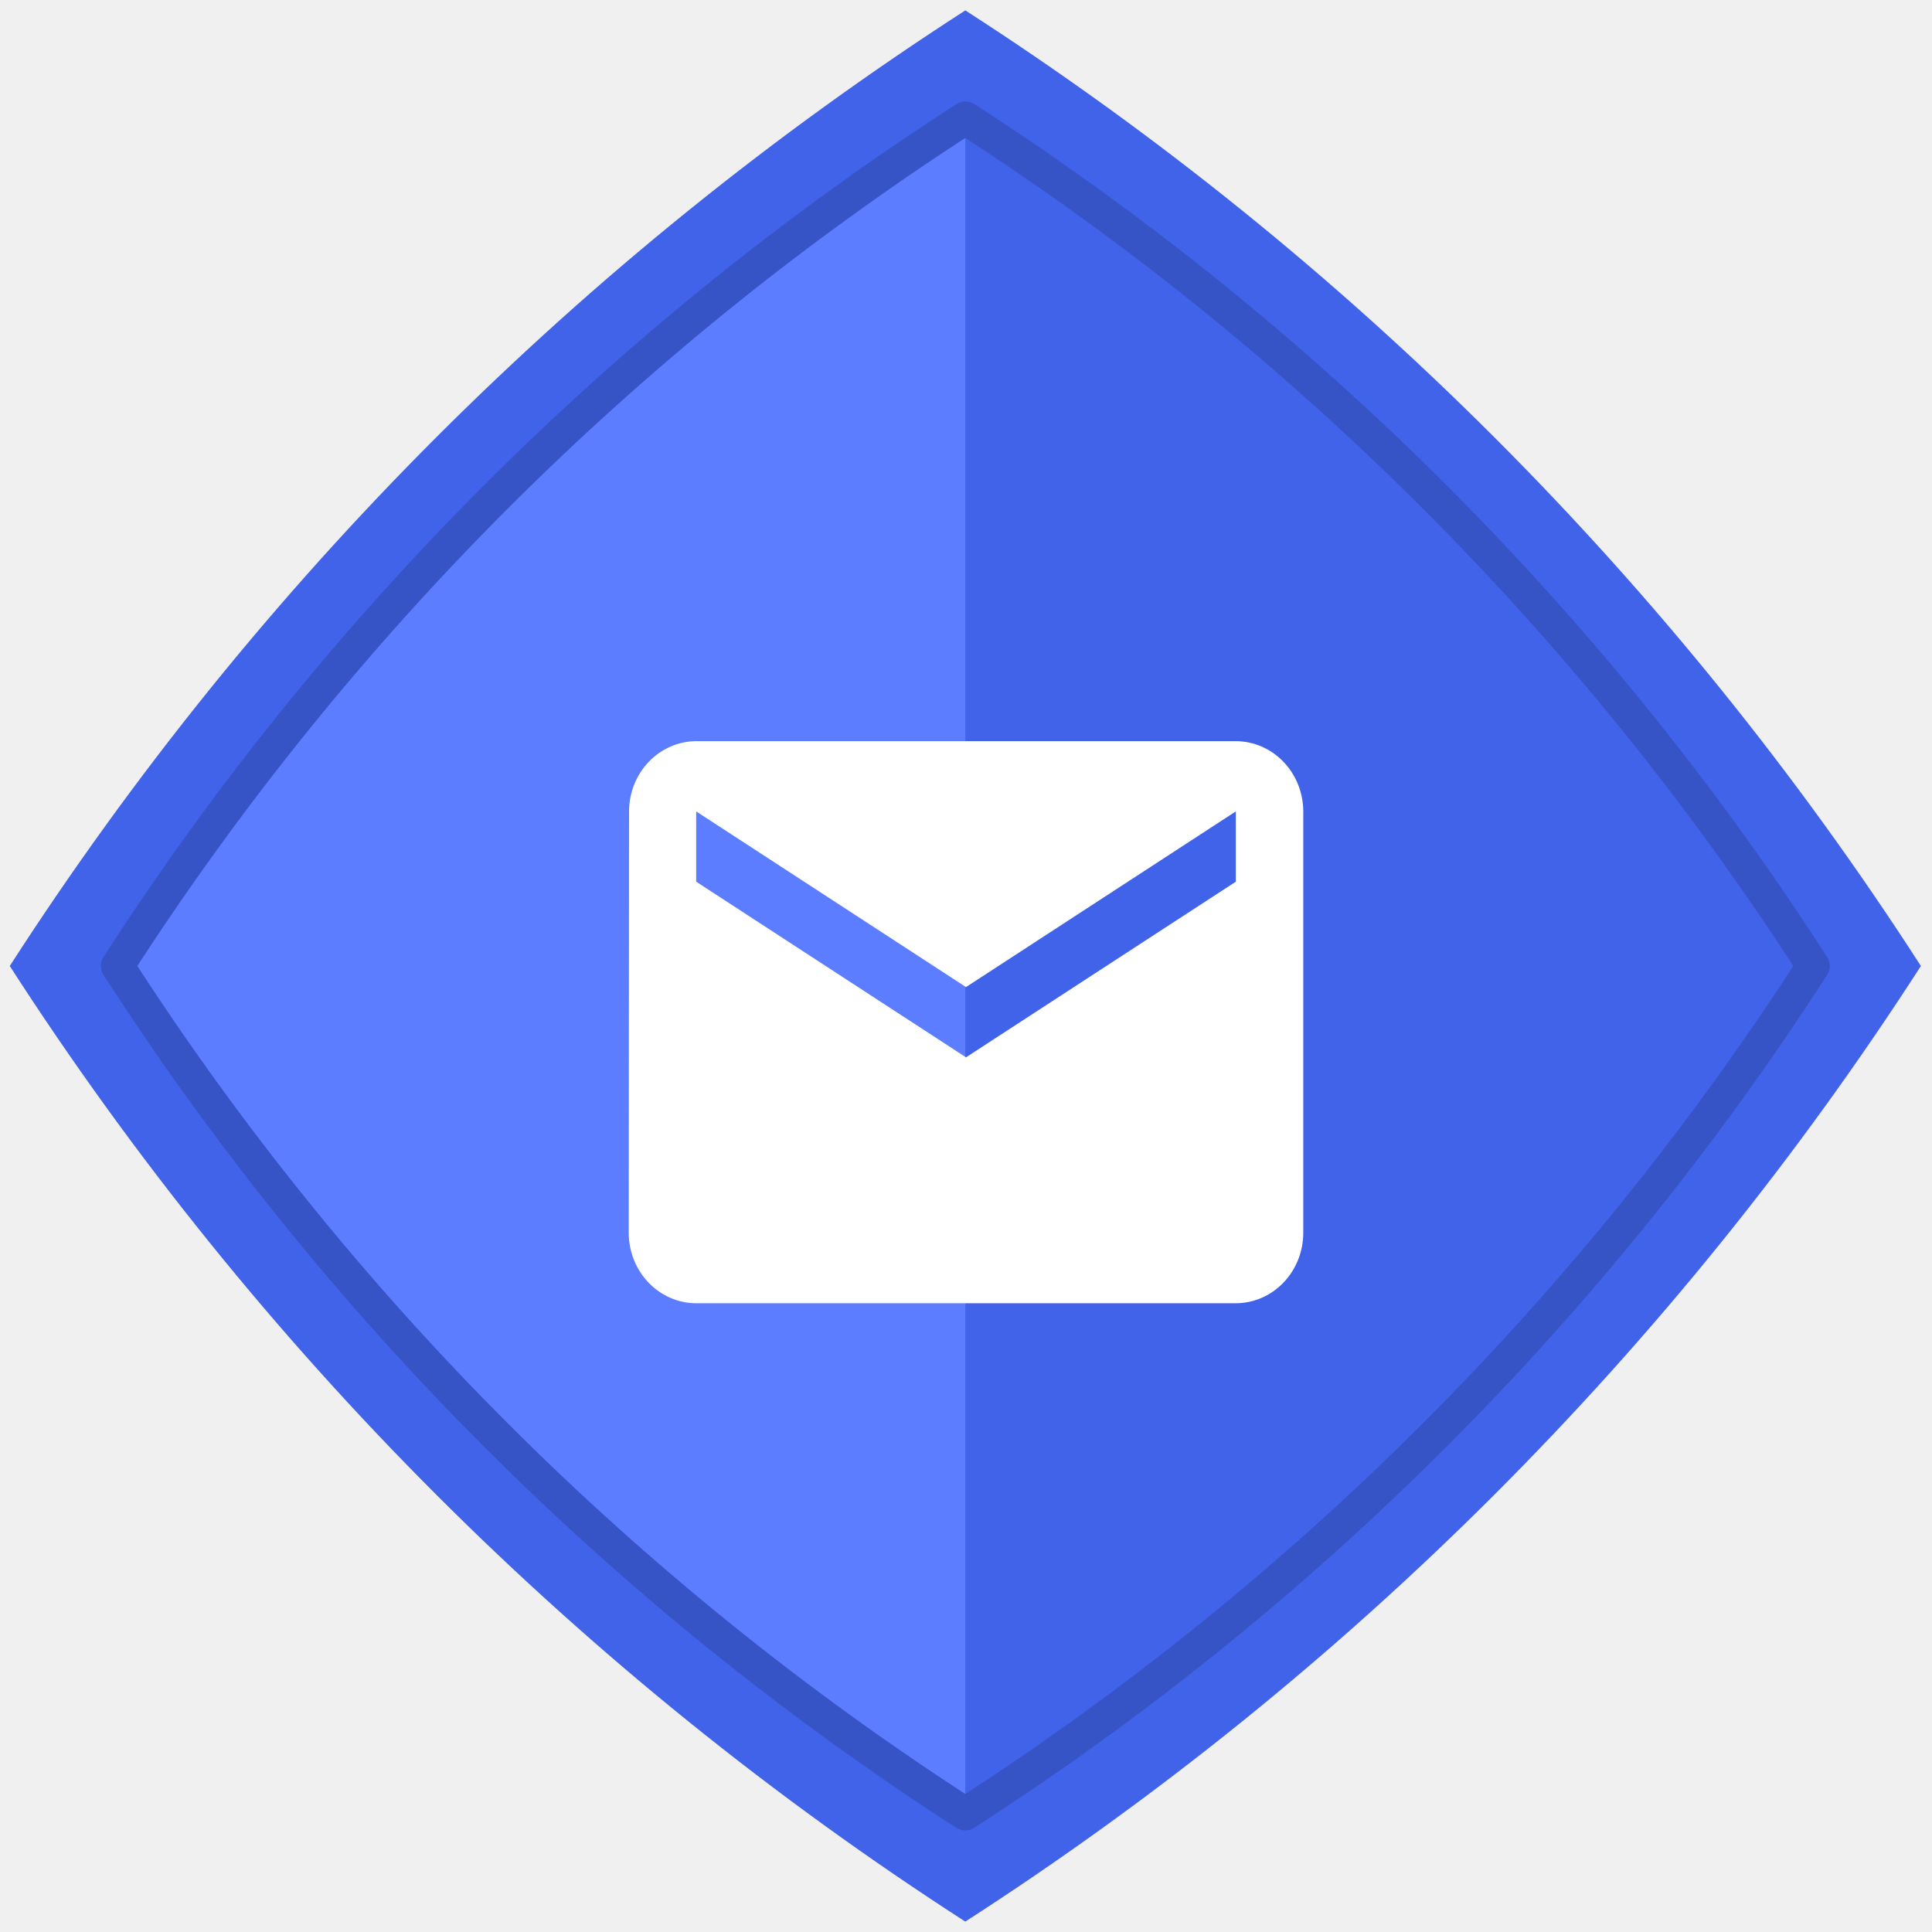
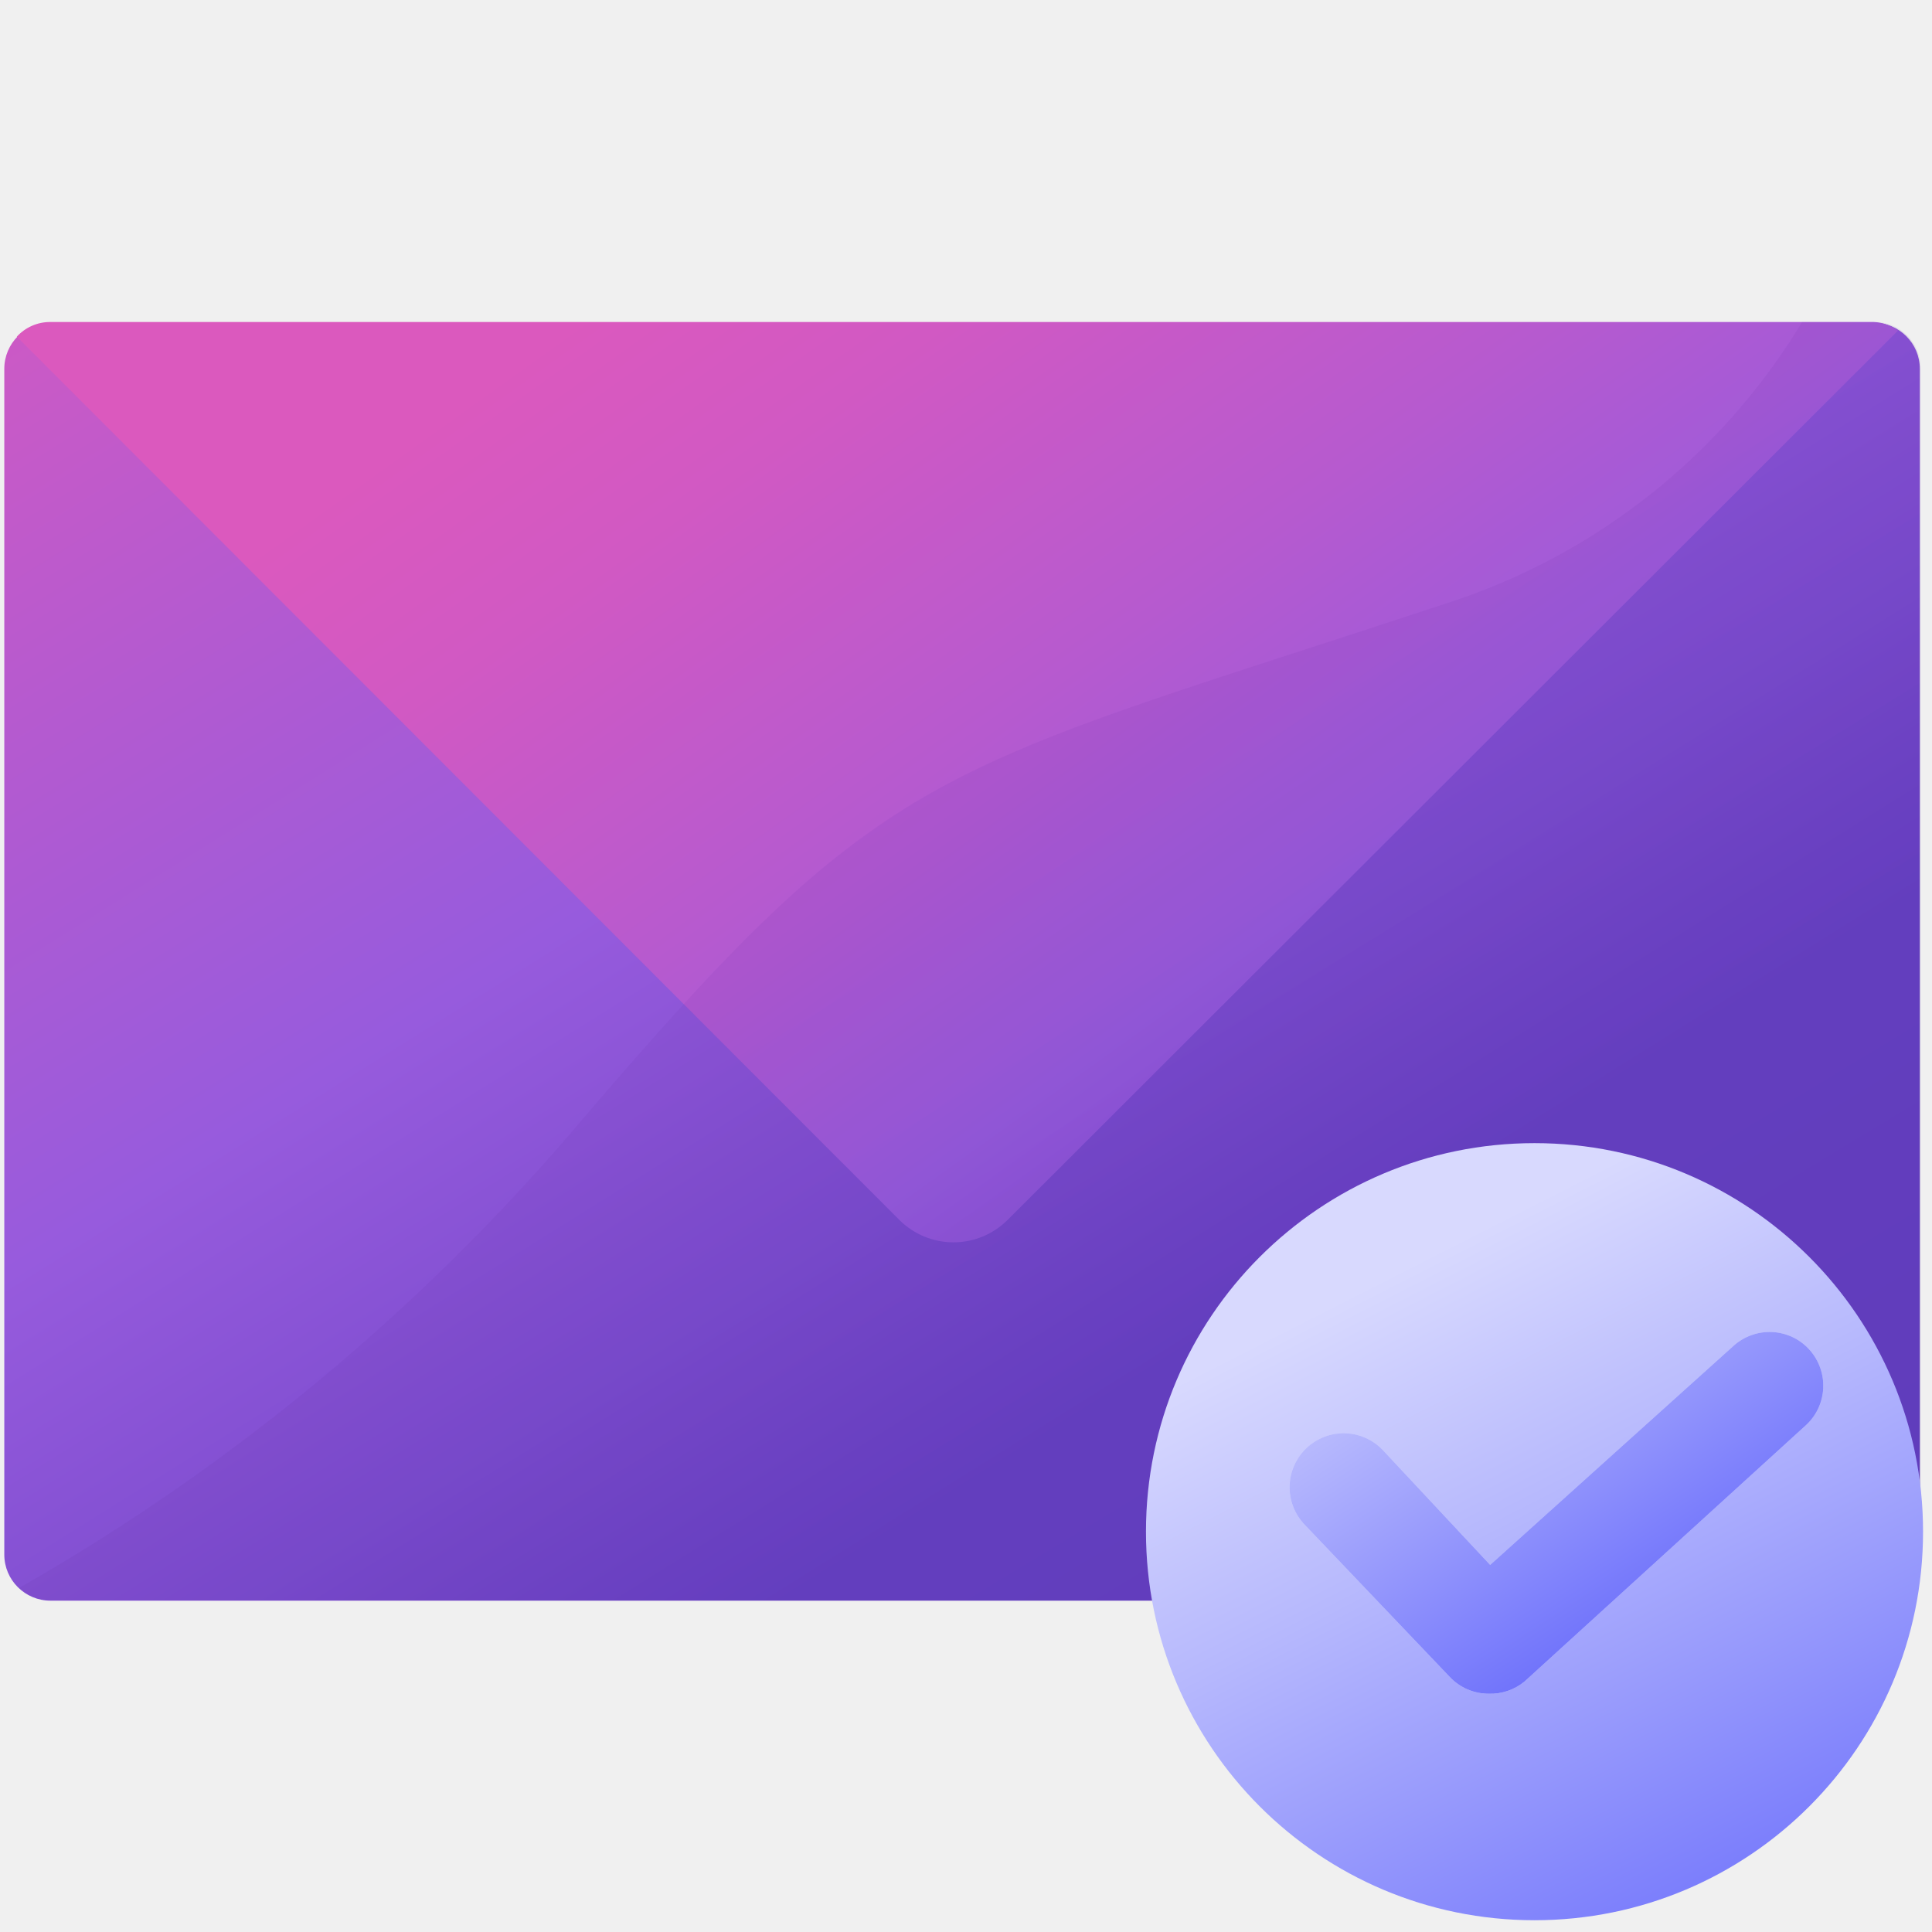
- <svg xmlns="http://www.w3.org/2000/svg" width="58" height="58" viewBox="0 0 58 58" fill="none">
-   <path fill-rule="evenodd" clip-rule="evenodd" d="M57.667 29C50.258 17.502 40.477 7.721 28.98 0.312C17.482 7.721 7.701 17.502 0.293 29C7.701 40.498 17.482 50.279 28.979 57.688C40.477 50.279 50.258 40.498 57.667 29Z" fill="#4063EA" />
-   <path fill-rule="evenodd" clip-rule="evenodd" d="M28.979 3.549V54.453C18.778 47.88 10.1 39.202 3.527 29.001C10.1 18.8 18.778 10.122 28.979 3.549Z" fill="#5C7DFF" />
-   <path fill-rule="evenodd" clip-rule="evenodd" d="M54.431 28.999C47.858 18.798 39.18 10.12 28.979 3.547C18.778 10.12 10.1 18.798 3.527 28.999C10.1 39.2 18.778 47.878 28.979 54.451C39.18 47.878 47.858 39.2 54.431 28.999V28.999Z" stroke="#3754C7" stroke-linecap="round" stroke-linejoin="round" />
-   <g clip-path="url(#clip0)">
-     <path d="M37.1 22.25H20.9C20.365 22.253 19.852 22.476 19.475 22.872C19.097 23.267 18.885 23.802 18.885 24.359L18.875 37.016C18.877 37.575 19.09 38.11 19.47 38.505C19.849 38.901 20.363 39.123 20.9 39.125H37.1C37.637 39.123 38.151 38.901 38.53 38.505C38.91 38.11 39.123 37.575 39.125 37.016V24.359C39.123 23.8 38.91 23.265 38.53 22.87C38.151 22.474 37.637 22.252 37.1 22.25ZM37.1 26.469L29 31.742L20.9 26.469V24.359L29 29.633L37.1 24.359V26.469Z" fill="white" />
-   </g>
+ <svg xmlns="http://www.w3.org/2000/svg" width="54" height="54" viewBox="0 0 54 54" fill="none">
+   <path d="M52.37 9.02H1.41C0.698 9.02 0.12 9.597 0.12 10.309V43.45C0.12 44.162 0.698 44.739 1.41 44.739H52.37C53.083 44.739 53.66 44.162 53.66 43.45V10.309C53.66 9.597 53.083 9.02 52.37 9.02Z" fill="url(#paint0_linear_7058_122424)" />
+   <path d="M25.15 34.11C25.55 34.503 26.089 34.724 26.65 34.724C27.211 34.724 27.75 34.503 28.15 34.11L53.05 9.24C52.852 9.093 52.615 9.01 52.37 9H1.4C1.225 9 1.052 9.036 0.892 9.107C0.731 9.178 0.588 9.281 0.47 9.41L25.15 34.11Z" fill="url(#paint1_linear_7058_122424)" />
+   <path opacity="0.1" d="M52.37 9H50.37C48.117 12.732 44.59 15.524 40.44 16.86C26 21.63 24.91 21.17 16.2 31.38C11.778 36.594 6.478 40.994 0.54 44.38C0.773 44.6 1.08 44.725 1.4 44.73H52.4C52.551 44.725 52.7 44.695 52.84 44.64C53.107 44.419 53.357 44.178 53.59 43.92C53.651 43.768 53.681 43.605 53.68 43.44V10.3C53.683 10.128 53.651 9.957 53.586 9.797C53.521 9.638 53.424 9.493 53.302 9.371C53.179 9.25 53.034 9.155 52.874 9.091C52.714 9.027 52.542 8.996 52.37 9Z" fill="url(#paint2_linear_7058_122424)" />
+   <path d="M42.89 53.671C48.888 53.671 53.75 48.809 53.75 42.811C53.75 36.813 48.888 31.951 42.89 31.951C36.892 31.951 32.03 36.813 32.03 42.811C32.03 48.809 36.892 53.671 42.89 53.671Z" fill="url(#paint3_linear_7058_122424)" />
+   <path d="M41.61 47.34C41.406 47.34 41.204 47.299 41.016 47.218C40.829 47.137 40.66 47.019 40.52 46.87L36.46 42.61C36.184 42.32 36.035 41.931 36.045 41.531C36.056 41.131 36.225 40.751 36.515 40.475C36.806 40.199 37.194 40.05 37.594 40.06C37.994 40.071 38.374 40.24 38.65 40.53L41.65 43.74L48.46 37.61C48.607 37.479 48.779 37.378 48.965 37.313C49.151 37.248 49.348 37.22 49.545 37.231C49.742 37.242 49.934 37.292 50.112 37.377C50.29 37.463 50.449 37.583 50.58 37.73C50.711 37.877 50.812 38.049 50.877 38.235C50.943 38.421 50.97 38.618 50.959 38.815C50.948 39.012 50.898 39.204 50.813 39.382C50.727 39.56 50.607 39.719 50.46 39.85L42.61 47C42.329 47.231 41.974 47.352 41.61 47.34Z" fill="url(#paint4_linear_7058_122424)" />
+   <path d="M41.61 47.34C41.406 47.34 41.204 47.299 41.016 47.218C40.829 47.137 40.66 47.019 40.52 46.87L36.46 42.61C36.184 42.32 36.035 41.931 36.045 41.531C36.056 41.131 36.225 40.751 36.515 40.475C36.806 40.199 37.194 40.05 37.594 40.06C37.994 40.071 38.374 40.24 38.65 40.53L41.65 43.74L48.46 37.61C48.607 37.479 48.779 37.378 48.965 37.313C49.151 37.248 49.348 37.22 49.545 37.231C49.742 37.242 49.934 37.292 50.112 37.377C50.29 37.463 50.449 37.583 50.58 37.73C50.711 37.877 50.812 38.049 50.877 38.235C50.943 38.421 50.97 38.618 50.959 38.815C50.948 39.012 50.898 39.204 50.813 39.382C50.727 39.56 50.607 39.719 50.46 39.85L42.61 47C42.329 47.231 41.974 47.352 41.61 47.34Z" fill="url(#paint5_linear_7058_122424)" />
  <defs>
-     <clipPath id="clip0">
-       <rect width="20.25" height="16.875" fill="white" transform="translate(18.875 22.25)" />
-     </clipPath>
+     <linearGradient id="paint0_linear_7058_122424" x1="39.34" y1="46.83" x2="5.28" y2="-7.72" gradientUnits="userSpaceOnUse">
+       <stop offset="0.17" stop-color="#6741C4" />
+       <stop offset="0.47" stop-color="#975BDD" />
+       <stop offset="0.92" stop-color="#DB59BE" />
+     </linearGradient>
+     <linearGradient id="paint1_linear_7058_122424" x1="46.16" y1="36.45" x2="20.92" y2="1.18" gradientUnits="userSpaceOnUse">
+       <stop offset="0.03" stop-color="#6741C4" />
+       <stop offset="0.15" stop-color="#7649CC" />
+       <stop offset="0.34" stop-color="#975BDD" />
+       <stop offset="0.55" stop-color="#B65ACF" />
+       <stop offset="0.78" stop-color="#D159C3" />
+       <stop offset="0.92" stop-color="#DB59BE" />
+     </linearGradient>
+     <linearGradient id="paint2_linear_7058_122424" x1="19.63" y1="14.84" x2="39.79" y2="48.13" gradientUnits="userSpaceOnUse">
+       <stop stop-color="#8134BC" />
+       <stop offset="1" stop-color="#21136E" />
+     </linearGradient>
+     <linearGradient id="paint3_linear_7058_122424" x1="49.76" y1="56.311" x2="36.98" y2="31.191" gradientUnits="userSpaceOnUse">
+       <stop stop-color="#6669FB" />
+       <stop offset="0.56" stop-color="#B6B8FD" />
+       <stop offset="0.83" stop-color="#D8D9FE" />
+     </linearGradient>
+     <linearGradient id="paint4_linear_7058_122424" x1="739.663" y1="499.56" x2="659.122" y2="317.671" gradientUnits="userSpaceOnUse">
+       <stop stop-color="#6669FB" />
+       <stop offset="0.56" stop-color="#B6B8FD" />
+       <stop offset="0.83" stop-color="#D8D9FE" />
+     </linearGradient>
+     <linearGradient id="paint5_linear_7058_122424" x1="47.126" y1="45.715" x2="37.286" y2="30.679" gradientUnits="userSpaceOnUse">
+       <stop stop-color="#6669FB" />
+       <stop offset="0.562" stop-color="#B6B8FD" />
+       <stop offset="0.835" stop-color="#D8D9FE" />
+     </linearGradient>
  </defs>
</svg>
